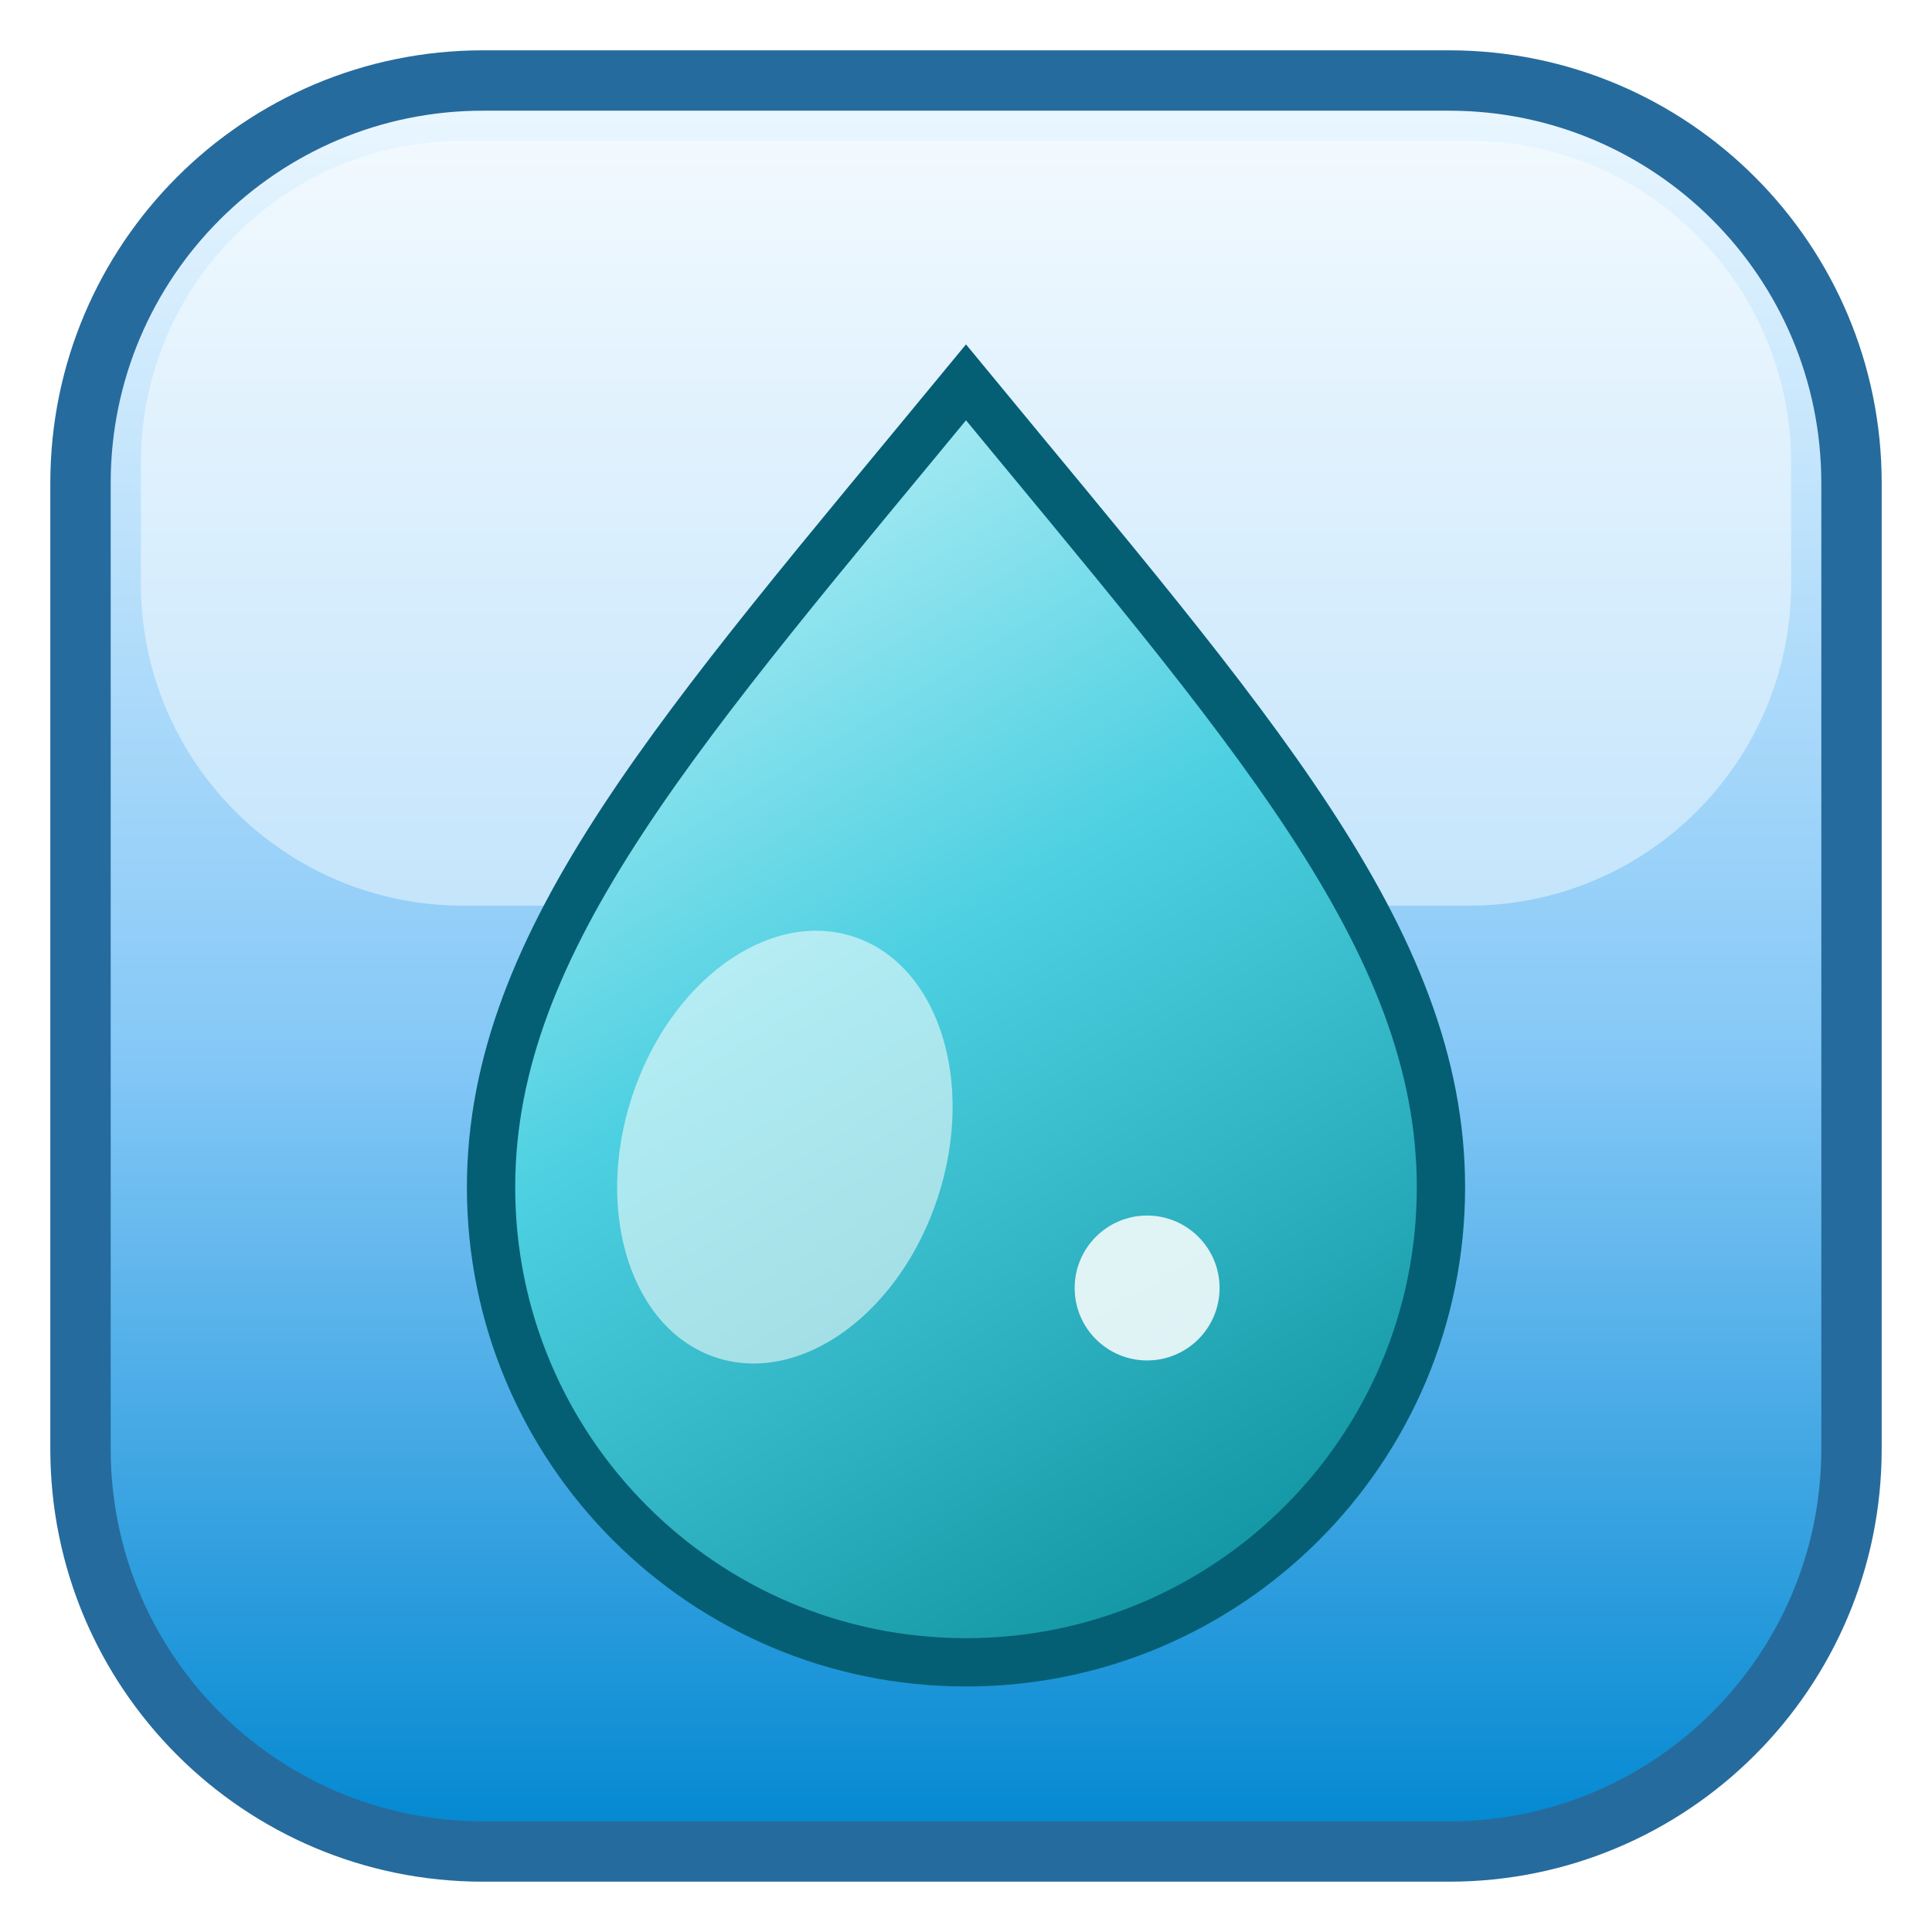
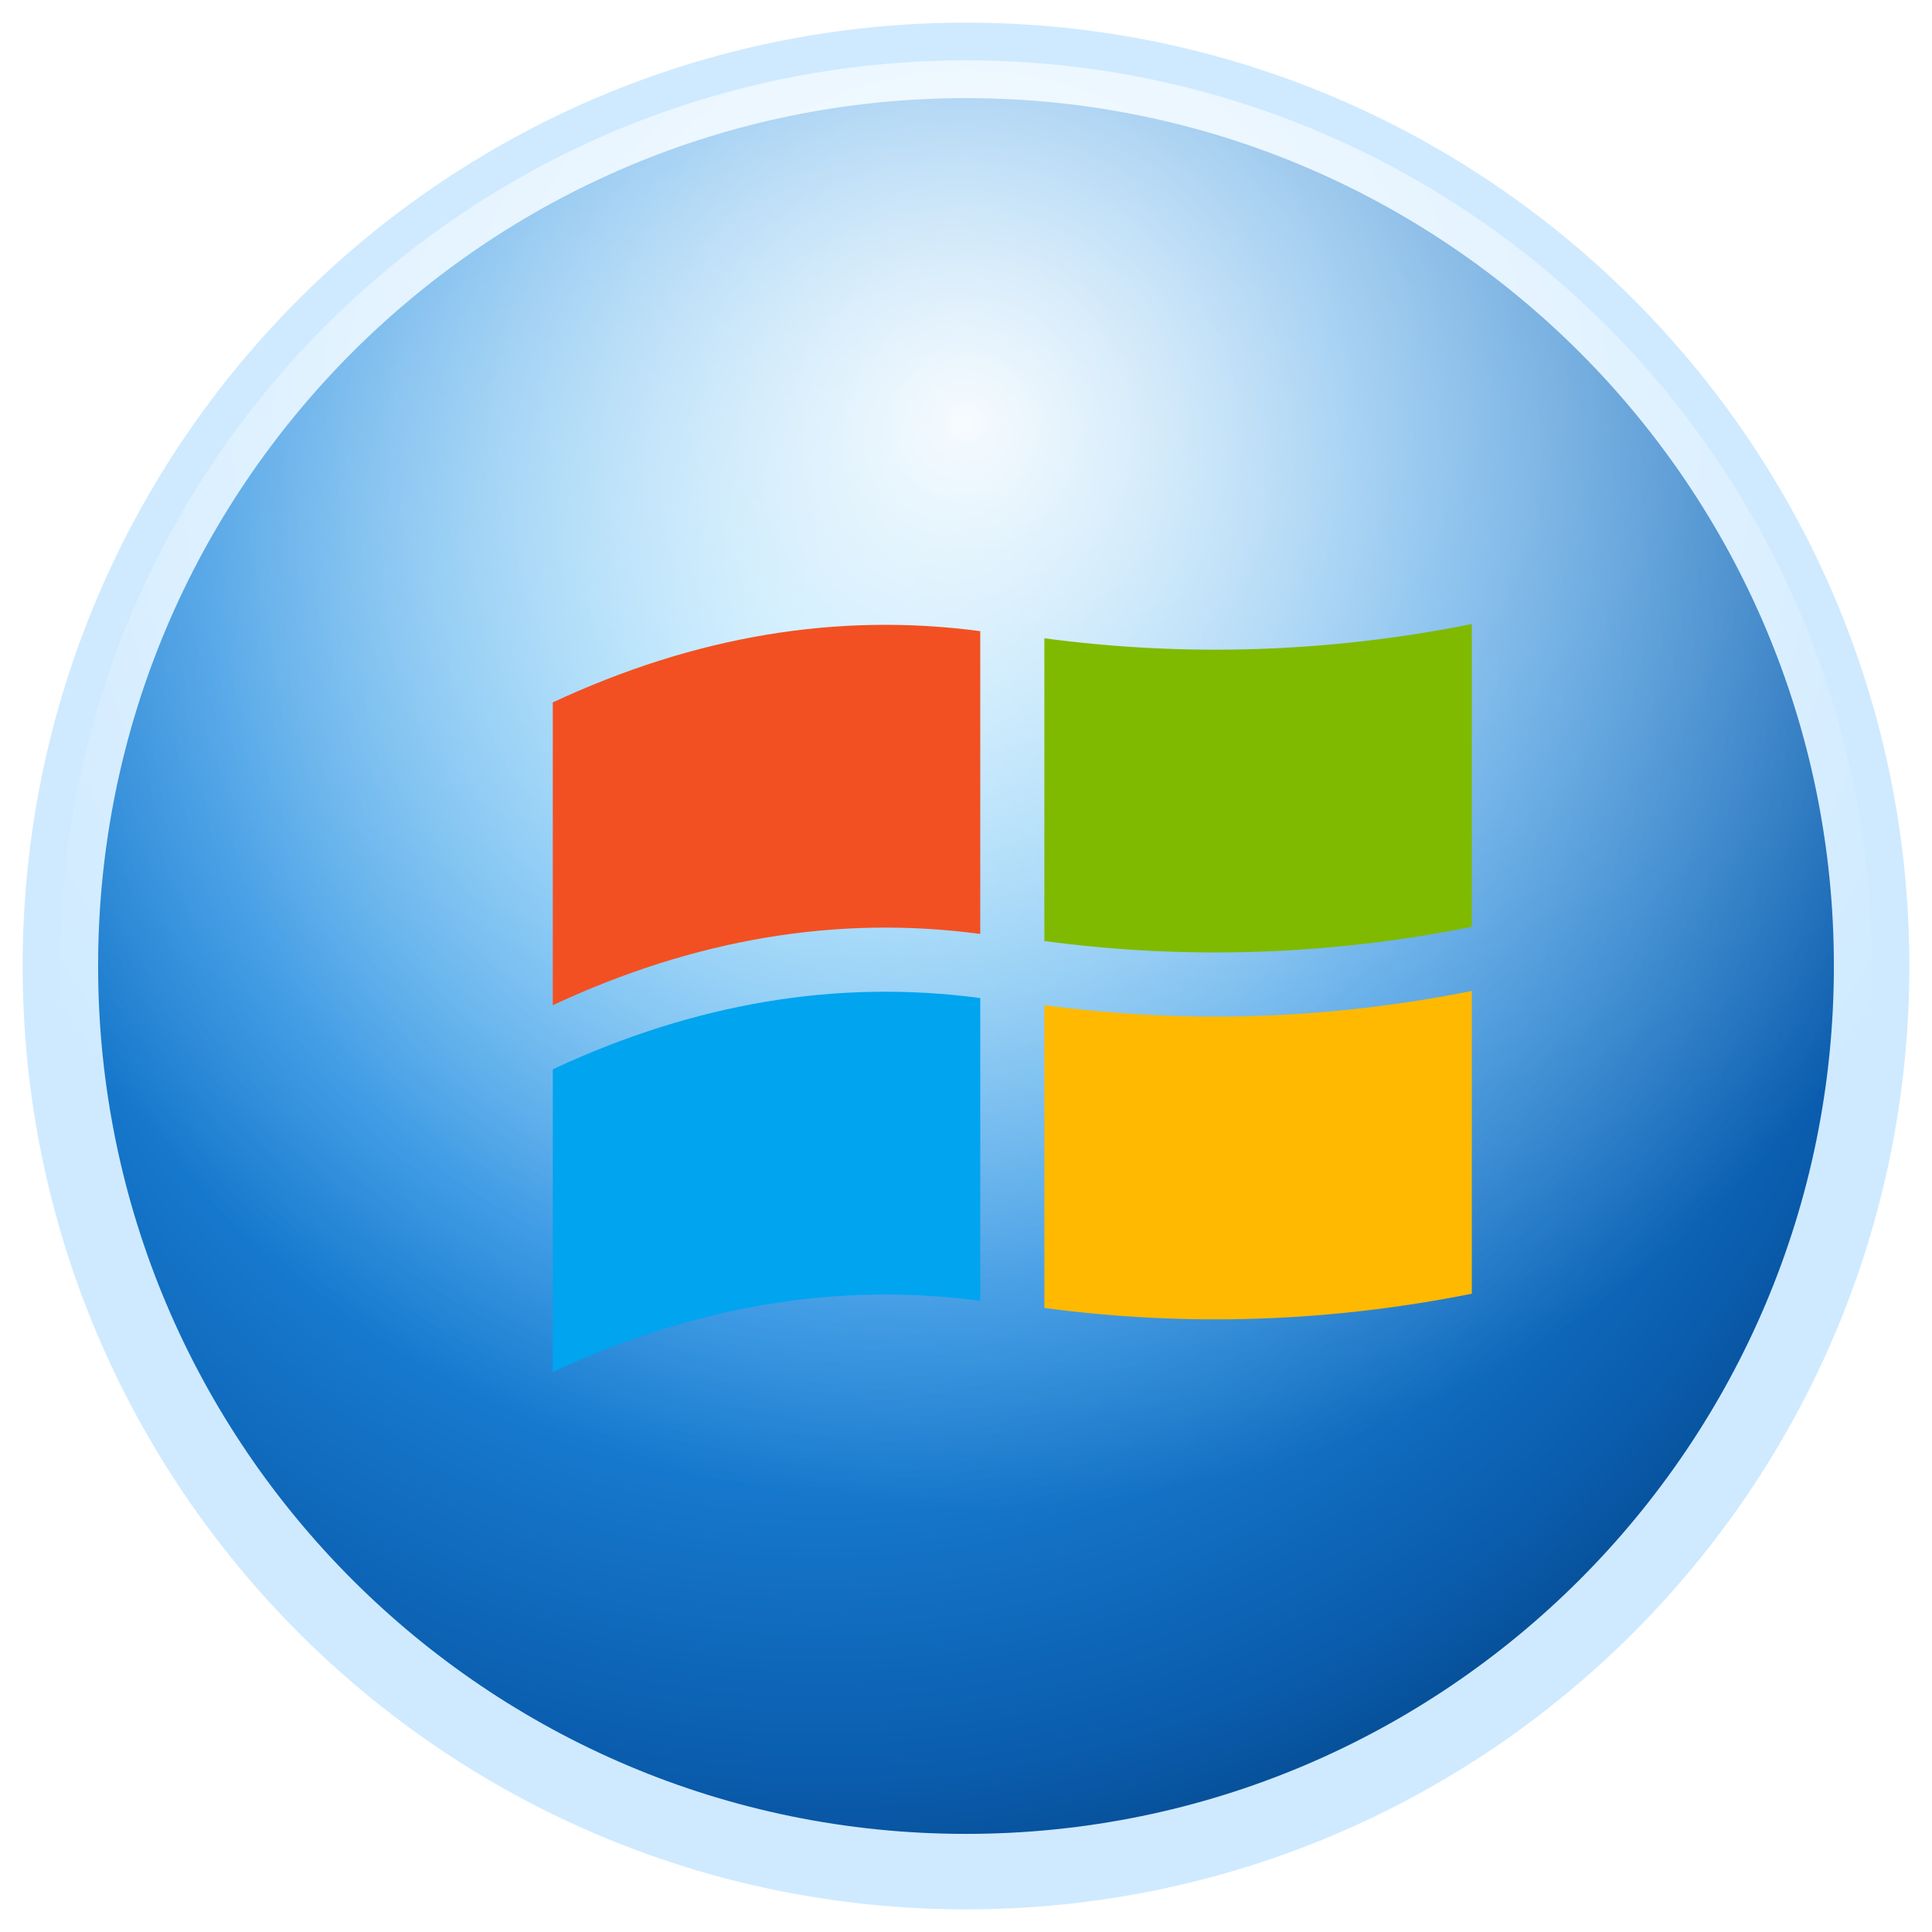
- <svg xmlns="http://www.w3.org/2000/svg" viewBox="0 0 48 48" fill="none">
+ <svg xmlns="http://www.w3.org/2000/svg" viewBox="0 0 64 64" fill="none">
  <defs>
-     <linearGradient id="fg-drop" x1="12" y1="8" x2="34" y2="44" gradientUnits="userSpaceOnUse">
-       <stop offset="0" stop-color="#e0fbff" />
-       <stop offset=".45" stop-color="#4dd0e1" />
-       <stop offset="1" stop-color="#00838f" />
-     </linearGradient>
-     <linearGradient id="fg-tile" x1="0" y1="0" x2="0" y2="1">
-       <stop offset="0" stop-color="#ebf7ff" />
-       <stop offset=".55" stop-color="#85c8f7" />
-       <stop offset="1" stop-color="#0288d1" />
-     </linearGradient>
+     <radialGradient id="orb" cx=".42" cy=".35" r=".75">
+       <stop offset="0" stop-color="#76d3ff" />
+       <stop offset=".45" stop-color="#1e8ae0" />
+       <stop offset=".8" stop-color="#0a5cad" />
+       <stop offset="1" stop-color="#023a75" />
+     </radialGradient>
+     <radialGradient id="sheen" cx=".5" cy=".2" r=".6">
+       <stop offset="0" stop-color="#ffffff" stop-opacity=".95" />
+       <stop offset="1" stop-color="#ffffff" stop-opacity="0" />
+     </radialGradient>
  </defs>
-   <rect x="2" y="2" width="44" height="44" rx="10" fill="url(#fg-tile)" stroke="#266b9d" stroke-width="1.5" />
-   <rect x="3.5" y="3.5" width="41" height="19" rx="8" fill="rgba(255,255,255,.45)" />
-   <path d="M24 9.5c-7 8.5-11.8 13.8-11.8 20A11.8 11.8 0 0 0 35.8 29.5c0-6.2-4.8-11.5-11.8-20Z" fill="url(#fg-drop)" stroke="#055f74" stroke-width="1.2" />
-   <ellipse cx="19.5" cy="28.5" rx="4" ry="5.5" fill="rgba(255,255,255,.55)" transform="rotate(18 19.5 28.5)" />
-   <circle cx="28.5" cy="32" r="1.8" fill="rgba(255,255,255,.85)" />
+   <circle cx="32" cy="32" r="30" fill="url(#orb)" stroke="#cfeaff" stroke-width="2.5" />
+   <circle cx="32" cy="32" r="30" fill="url(#sheen)" />
+   <g transform="translate(32 32) scale(1.18) translate(-32 -32)">
+     <path d="M20.4 24.6Q26.4 21.8 32.4 22.6L32.4 31.1Q26.4 30.3 20.4 33.1Z" fill="#f25022" />
+     <path d="M34.2 22.8Q40.2 23.6 46.2 22.4L46.2 30.9Q40.2 32.1 34.2 31.3Z" fill="#7fba00" />
+     <path d="M20.4 34.9Q26.4 32.1 32.4 32.9L32.4 41.4Q26.4 40.6 20.4 43.4Z" fill="#00a4ef" />
+     <path d="M34.2 33.1Q40.2 33.9 46.2 32.7L46.2 41.2Q40.2 42.4 34.2 41.6Z" fill="#ffb900" />
+   </g>
</svg>
